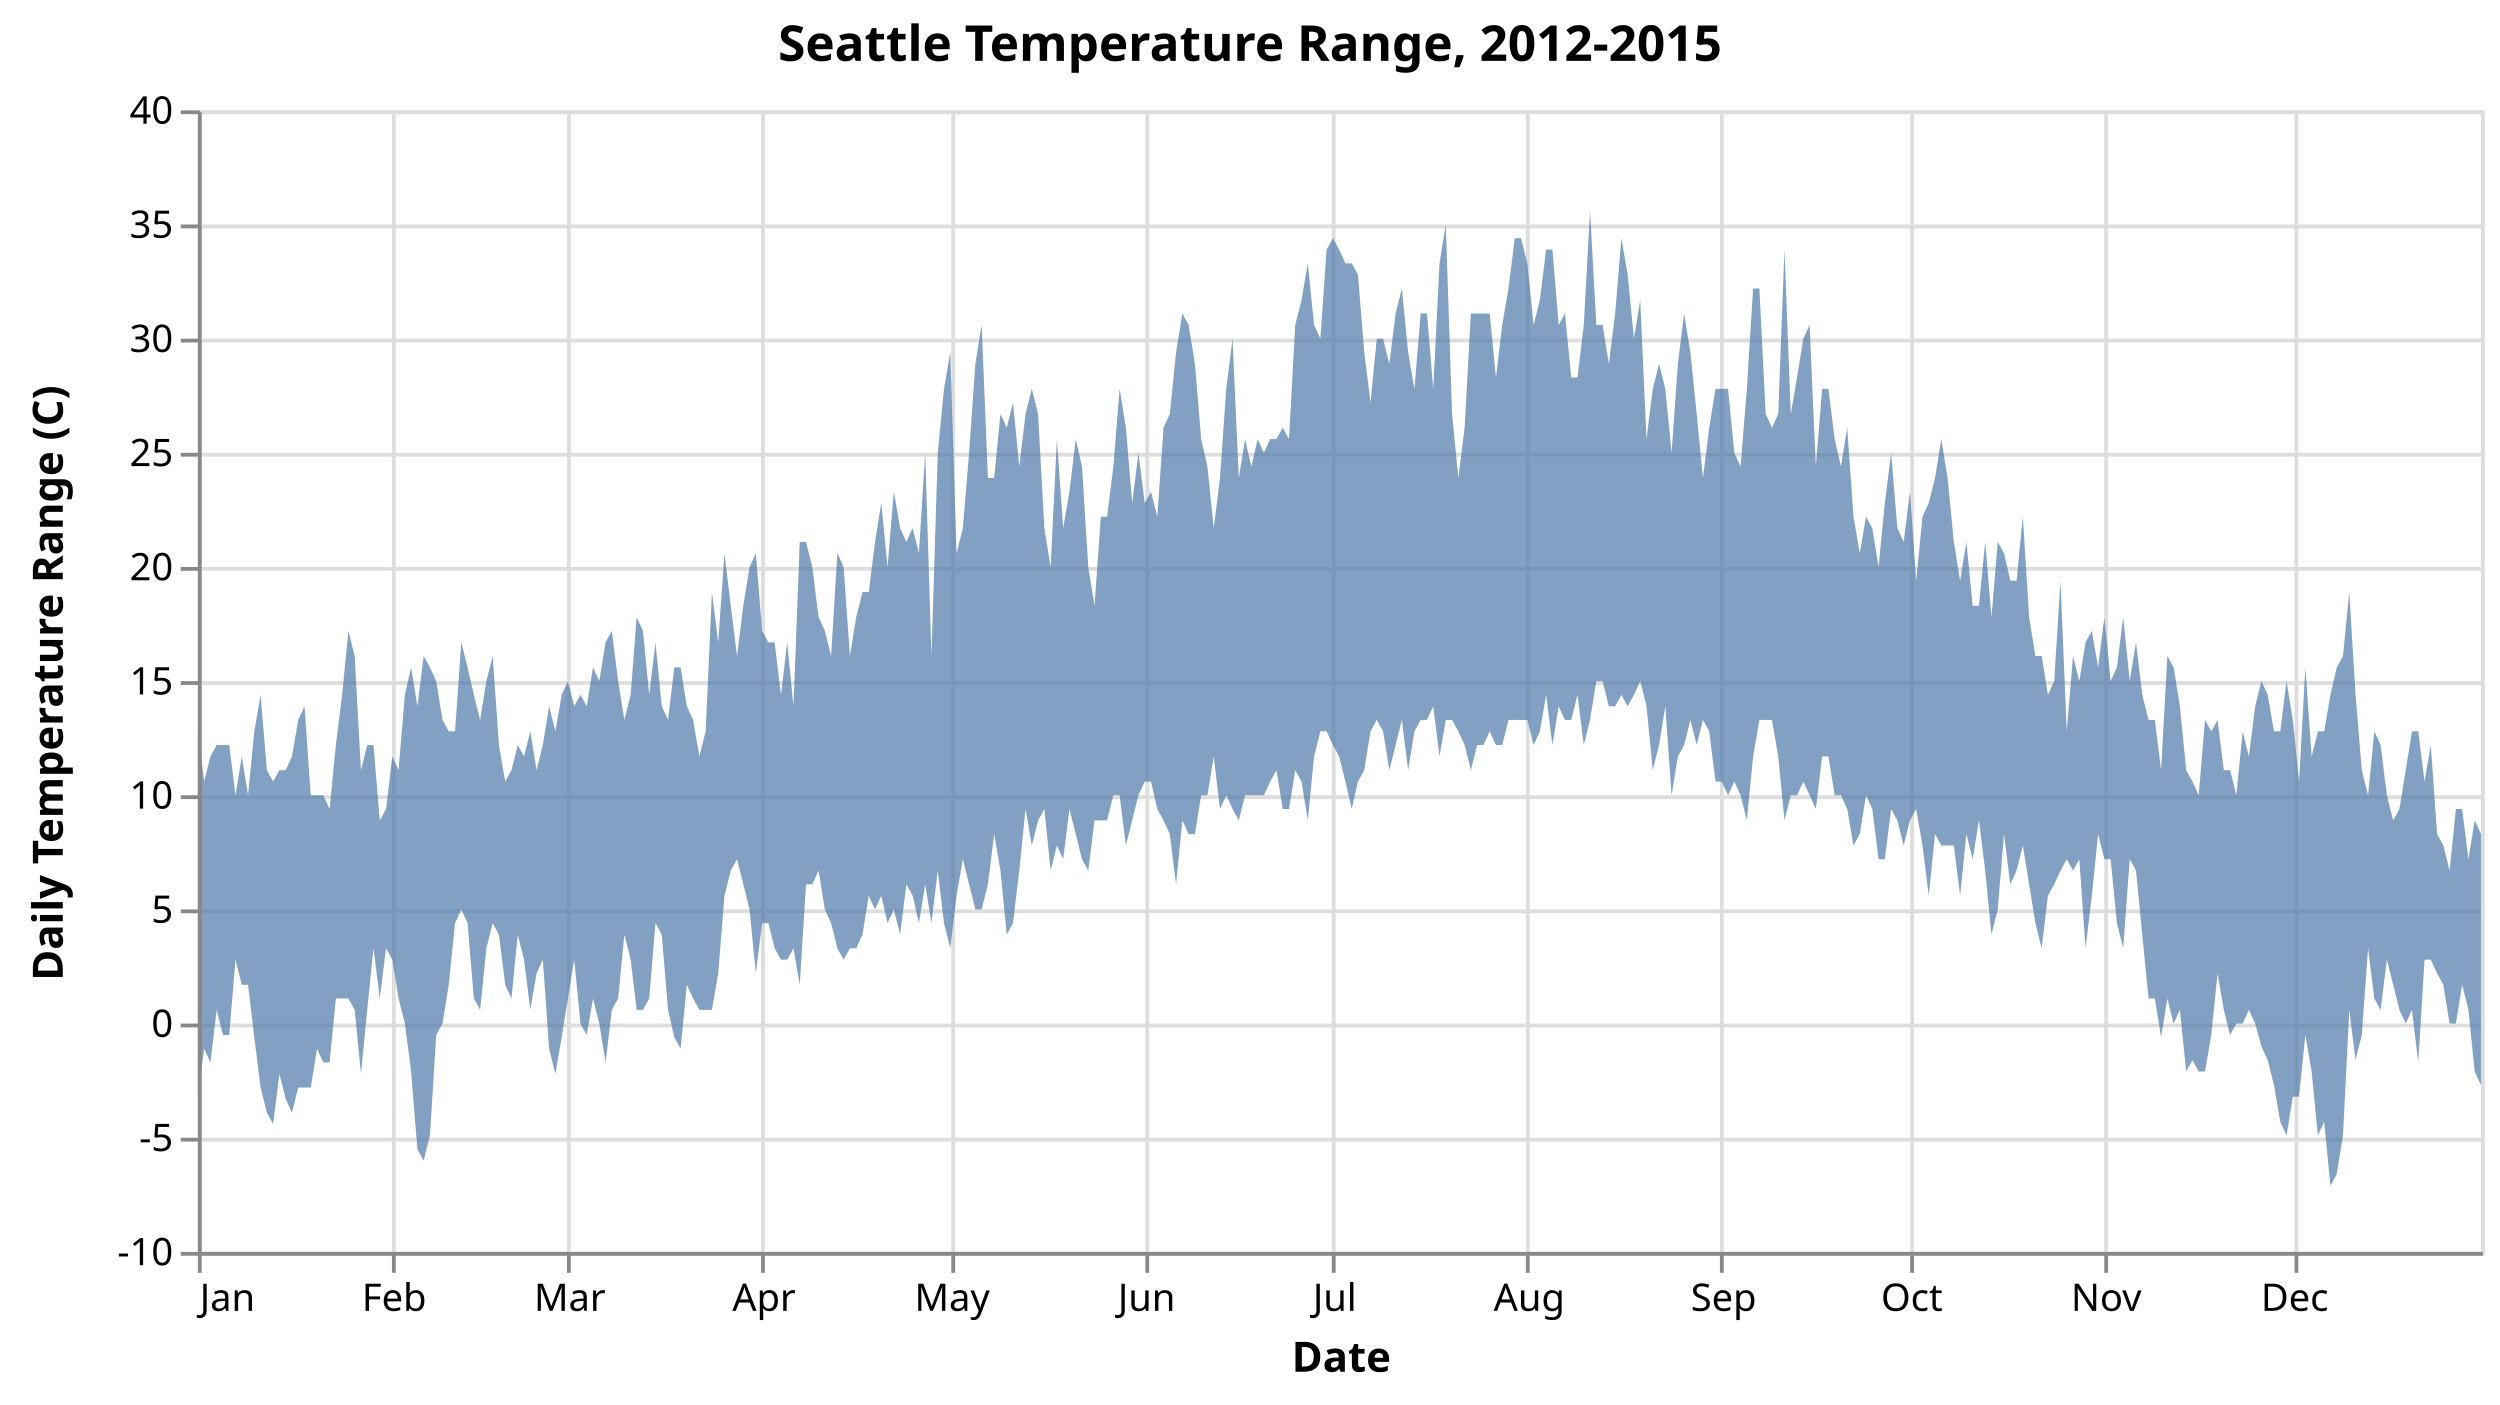
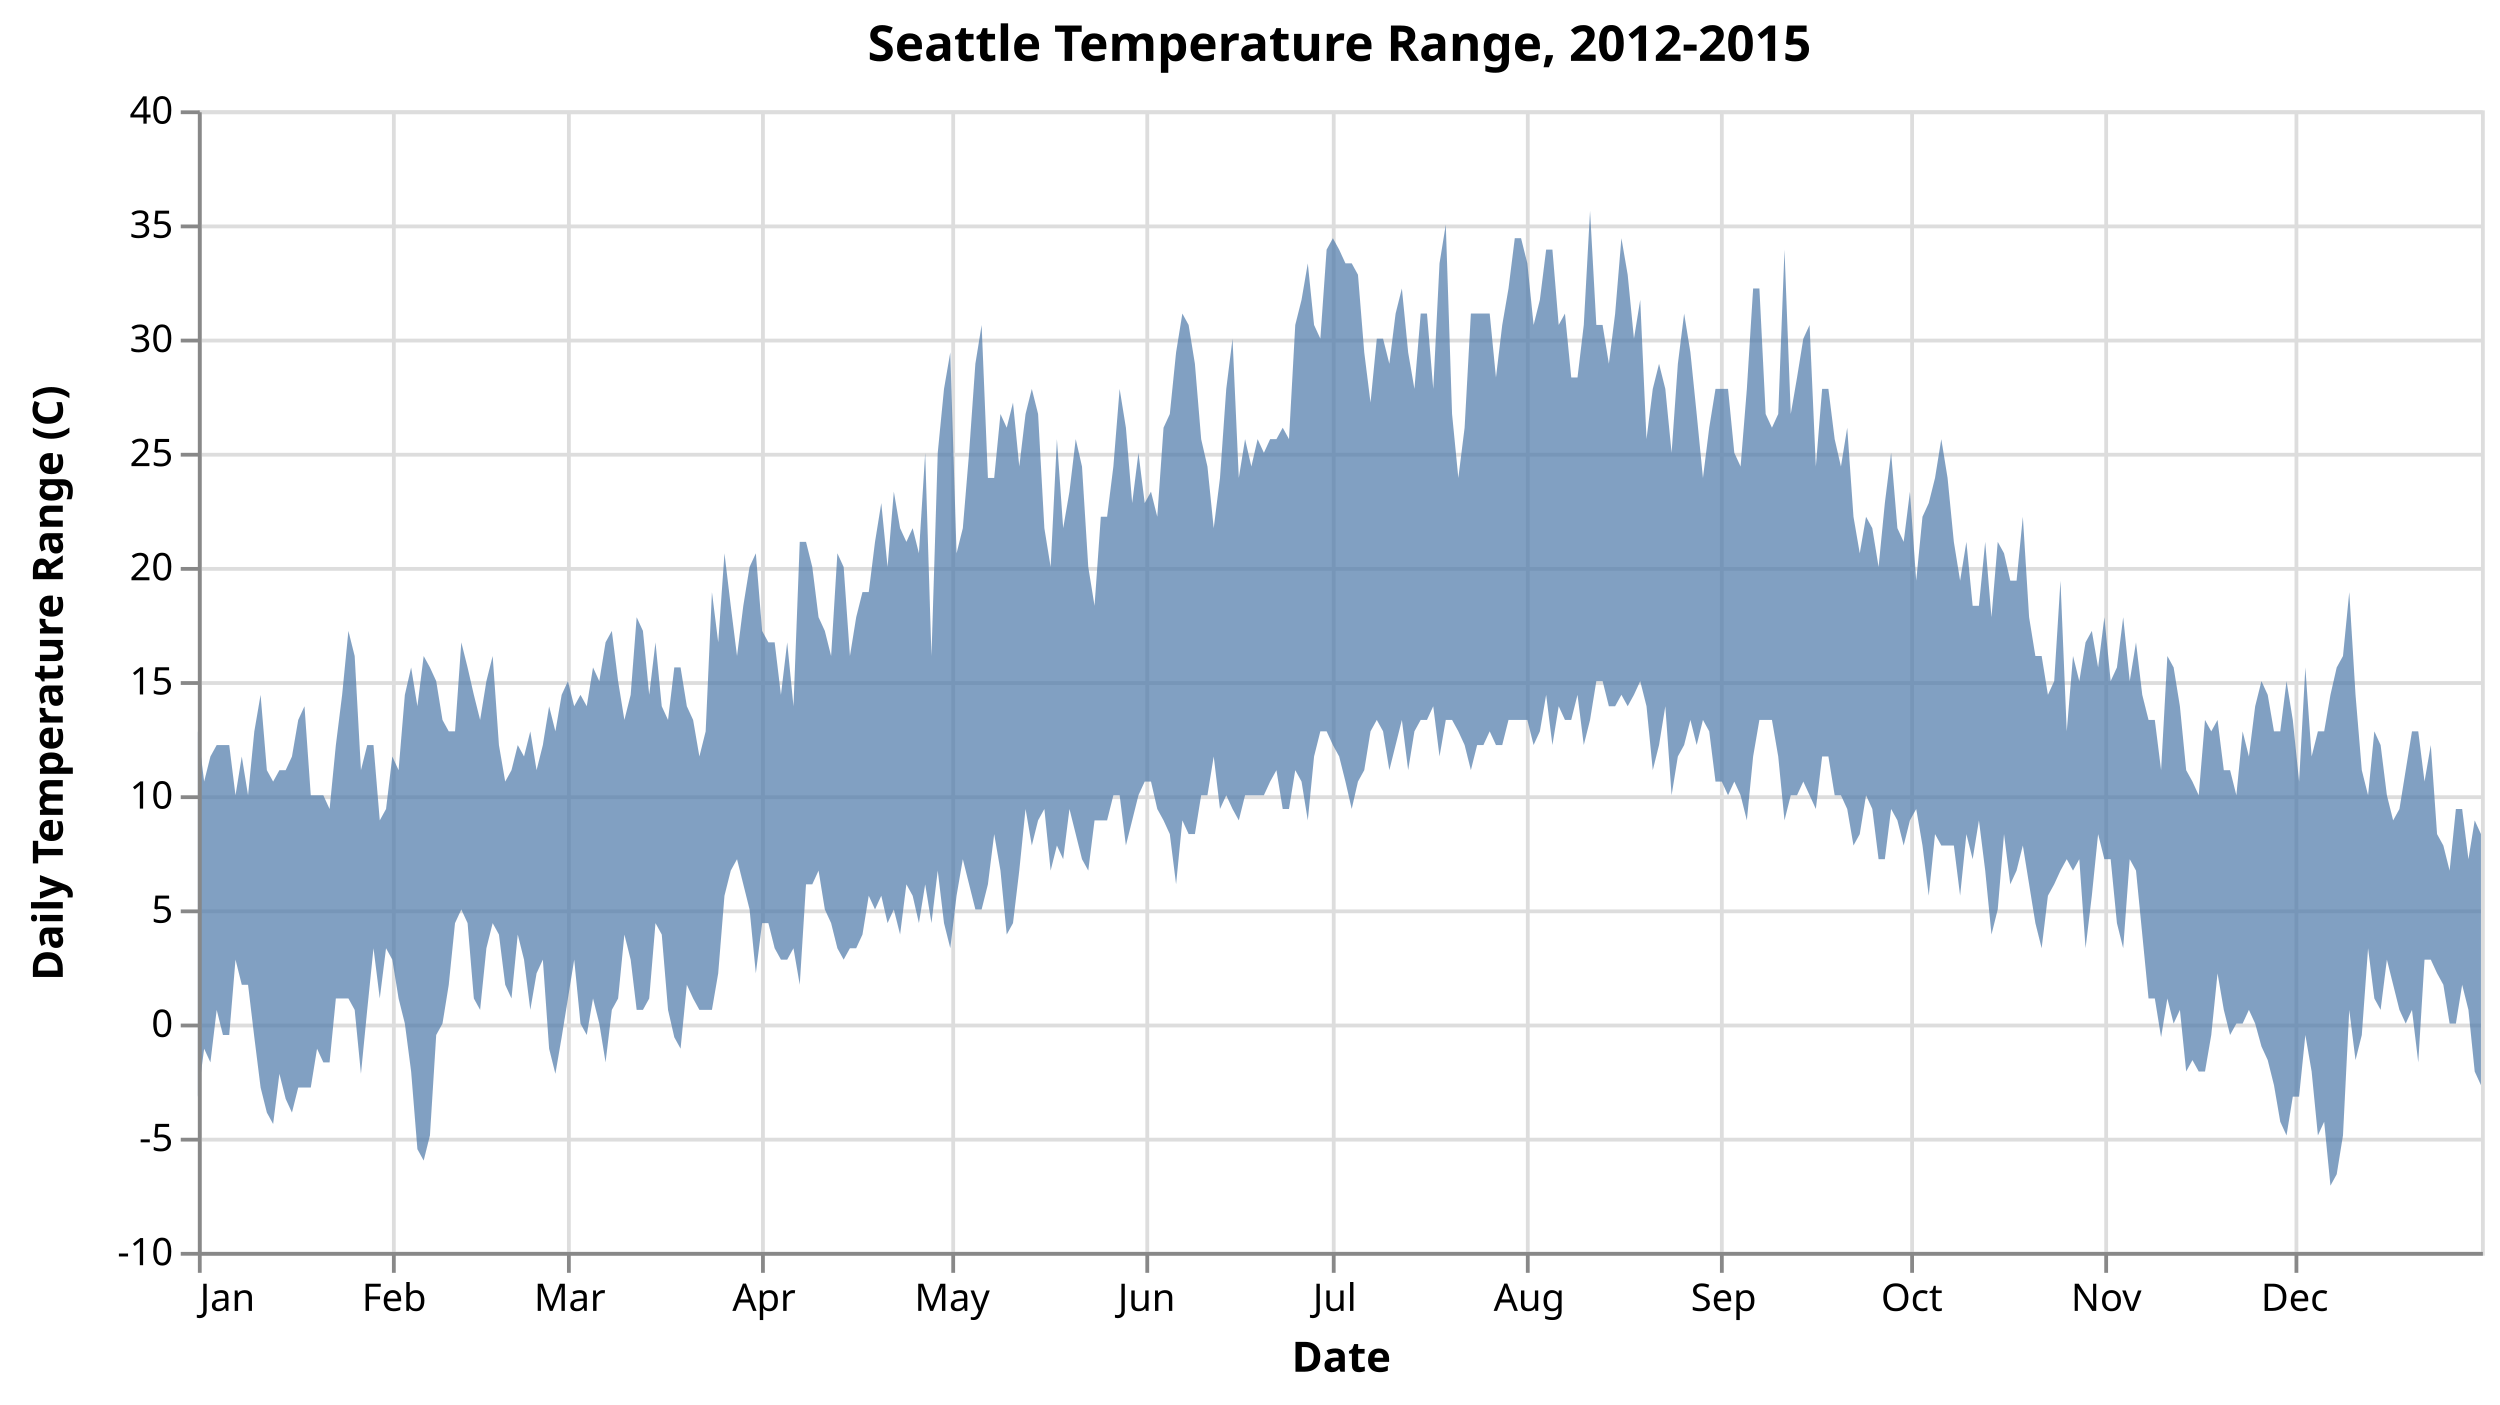
<svg xmlns="http://www.w3.org/2000/svg" class="marks" width="657" height="369" viewBox="0 0 657 369" version="1.1">
  <g transform="translate(52,29)">
    <g class="mark-group role-frame root">
      <g transform="translate(0,0)">
        <path class="background" d="M0.5,0.5h600v300h-600Z" style="fill: none; stroke: #ddd;" />
        <g>
          <g class="mark-group role-axis">
            <g transform="translate(0.5,300.5)">
              <path class="background" d="M0,0h0v0h0Z" style="pointer-events: none; fill: none;" />
              <g>
                <g class="mark-rule role-axis-grid" style="pointer-events: none;">
                  <line transform="translate(0,-300)" x2="0" y2="300" style="fill: none; stroke: #ddd; stroke-width: 1; opacity: 1;" />
                  <line transform="translate(51,-300)" x2="0" y2="300" style="fill: none; stroke: #ddd; stroke-width: 1; opacity: 1;" />
                  <line transform="translate(97,-300)" x2="0" y2="300" style="fill: none; stroke: #ddd; stroke-width: 1; opacity: 1;" />
                  <line transform="translate(148,-300)" x2="0" y2="300" style="fill: none; stroke: #ddd; stroke-width: 1; opacity: 1;" />
                  <line transform="translate(198,-300)" x2="0" y2="300" style="fill: none; stroke: #ddd; stroke-width: 1; opacity: 1;" />
                  <line transform="translate(249,-300)" x2="0" y2="300" style="fill: none; stroke: #ddd; stroke-width: 1; opacity: 1;" />
                  <line transform="translate(298,-300)" x2="0" y2="300" style="fill: none; stroke: #ddd; stroke-width: 1; opacity: 1;" />
                  <line transform="translate(349,-300)" x2="0" y2="300" style="fill: none; stroke: #ddd; stroke-width: 1; opacity: 1;" />
                  <line transform="translate(400,-300)" x2="0" y2="300" style="fill: none; stroke: #ddd; stroke-width: 1; opacity: 1;" />
                  <line transform="translate(450,-300)" x2="0" y2="300" style="fill: none; stroke: #ddd; stroke-width: 1; opacity: 1;" />
                  <line transform="translate(501,-300)" x2="0" y2="300" style="fill: none; stroke: #ddd; stroke-width: 1; opacity: 1;" />
                  <line transform="translate(551,-300)" x2="0" y2="300" style="fill: none; stroke: #ddd; stroke-width: 1; opacity: 1;" />
                </g>
              </g>
            </g>
          </g>
          <g class="mark-group role-axis">
            <g transform="translate(0.5,0.5)">
              <path class="background" d="M0,0h0v0h0Z" style="pointer-events: none; fill: none;" />
              <g>
                <g class="mark-rule role-axis-grid" style="pointer-events: none;">
                  <line transform="translate(0,300)" x2="600" y2="0" style="fill: none; stroke: #ddd; stroke-width: 1; opacity: 1;" />
                  <line transform="translate(0,270)" x2="600" y2="0" style="fill: none; stroke: #ddd; stroke-width: 1; opacity: 1;" />
                  <line transform="translate(0,240)" x2="600" y2="0" style="fill: none; stroke: #ddd; stroke-width: 1; opacity: 1;" />
                  <line transform="translate(0,210)" x2="600" y2="0" style="fill: none; stroke: #ddd; stroke-width: 1; opacity: 1;" />
                  <line transform="translate(0,180)" x2="600" y2="0" style="fill: none; stroke: #ddd; stroke-width: 1; opacity: 1;" />
                  <line transform="translate(0,150)" x2="600" y2="0" style="fill: none; stroke: #ddd; stroke-width: 1; opacity: 1;" />
                  <line transform="translate(0,120)" x2="600" y2="0" style="fill: none; stroke: #ddd; stroke-width: 1; opacity: 1;" />
                  <line transform="translate(0,90)" x2="600" y2="0" style="fill: none; stroke: #ddd; stroke-width: 1; opacity: 1;" />
                  <line transform="translate(0,60)" x2="600" y2="0" style="fill: none; stroke: #ddd; stroke-width: 1; opacity: 1;" />
                  <line transform="translate(0,30)" x2="600" y2="0" style="fill: none; stroke: #ddd; stroke-width: 1; opacity: 1;" />
                  <line transform="translate(0,0)" x2="600" y2="0" style="fill: none; stroke: #ddd; stroke-width: 1; opacity: 1;" />
                </g>
              </g>
            </g>
          </g>
          <g class="mark-area role-mark marks">
            <path d="M600,190.2L598.352,186.6L596.703,196.8L595.055,183.6L593.407,183.6L591.758,199.8L590.11,193.2L588.462,190.2L586.813,166.8L585.165,176.4L583.516,163.2L581.868,163.2L580.22,173.4L578.571,183.6L576.923,186.6L575.275,180L573.626,166.8L571.978,163.2L570.33,180L568.681,173.4L567.033,153.6L565.385,126.6L563.736,143.4L562.088,146.4L560.44,153.6L558.791,163.2L557.143,163.2L555.495,169.8L553.846,146.4L552.198,176.4L550.549,160.2L548.901,150L547.253,163.2L545.604,163.2L543.956,153.6L542.308,150L540.659,156.6L539.011,169.8L537.363,163.2L535.714,180L534.066,173.4L532.418,173.4L530.769,160.2L529.121,163.2L527.473,160.2L525.824,180L524.176,176.4L522.527,173.4L520.879,156.6L519.231,146.4L517.582,143.4L515.934,173.4L514.286,160.2L512.637,160.2L510.989,153.6L509.341,139.8L507.692,150L505.975,133.2L504.327,146.4L502.679,150L501.03,133.2L499.382,146.4L497.734,136.8L496.085,139.8L494.437,150L492.788,143.4L491.14,163.2L489.492,123.6L487.843,150L486.195,153.6L484.547,143.4L482.898,143.4L481.25,133.2L479.602,106.8L477.953,123.6L476.305,123.6L474.657,116.4L473.008,113.4L471.36,133.2L469.712,113.4L468.063,130.2L466.415,130.2L464.766,113.4L463.118,123.6L461.47,113.4L459.821,96.6L458.173,86.4L456.525,96.6L454.876,103.2L453.228,106.8L451.58,123.6L449.931,100.2L448.283,113.4L446.635,109.8L444.986,90L443.338,103.2L441.69,120L440.041,109.8L438.393,106.8L436.745,116.4L435.096,106.8L433.448,83.4L431.799,93.6L430.151,86.4L428.503,73.2L426.854,73.2L425.206,93.6L423.558,56.4L421.909,60L420.261,70.2L418.613,79.8L416.964,36.6L415.316,79.8L413.668,83.4L412.019,79.8L410.371,46.8L408.723,46.8L407.074,73.2L405.426,93.6L403.777,90L402.129,73.2L400.481,73.2L398.832,73.2L397.184,83.4L395.536,96.6L393.887,79.8L392.239,63.6L390.591,53.4L388.942,66.6L387.294,90L385.646,73.2L383.997,66.6L382.349,73.2L380.701,86.4L379.052,49.8L377.404,60L375.755,43.2L374.107,33.6L372.459,53.4L370.81,66.6L369.162,56.4L367.514,56.4L365.865,26.4L364.217,56.4L362.569,70.2L360.92,70.2L359.272,53.4L357.624,56.4L355.975,36.6L354.327,36.6L352.679,49.8L351.03,56.4L349.382,40.2L347.734,33.6L346.085,33.6L344.437,46.8L342.788,56.4L341.14,70.2L339.492,53.4L337.843,53.4L336.195,53.4L334.547,53.4L332.898,83.4L331.25,96.6L329.602,79.8L327.953,30L326.305,40.2L324.657,73.2L323.008,53.4L321.36,53.4L319.712,73.2L318.063,63.6L316.415,46.8L314.766,53.4L313.118,66.6L311.47,60L309.821,60L308.173,76.8L306.525,63.6L304.876,43.2L303.228,40.2L301.58,40.2L299.931,36.6L298.283,33.6L296.635,36.6L294.986,60L293.338,56.4L291.69,40.2L290.041,49.8L288.393,56.4L286.745,86.4L285.096,83.4L283.448,86.4L281.799,86.4L280.151,90L278.503,86.4L276.854,93.6L275.206,86.4L273.558,96.6L271.909,60L270.261,73.2L268.613,96.6L266.964,109.8L265.316,93.6L263.668,86.4L262.019,66.6L260.371,56.4L258.723,53.4L257.074,63.6L255.426,79.8L253.777,83.4L252.129,106.8L250.481,100.2L248.832,103.2L247.184,90L245.536,103.2L243.887,83.4L242.239,73.2L240.591,93.6L238.942,106.8L237.294,106.8L235.646,130.2L233.997,120L232.349,93.6L230.701,86.4L229.052,100.2L227.404,109.8L225.755,86.4L224.107,120L222.459,109.8L220.81,79.8L219.162,73.2L217.514,79.8L215.865,93.6L214.217,76.8L212.569,83.4L210.92,79.8L209.272,96.6L207.624,96.6L205.975,56.4L204.327,66.6L202.679,90L201.03,109.8L199.382,116.4L197.734,63.6L196.085,73.2L194.437,90L192.788,143.4L191.14,90L189.492,116.4L187.843,109.8L186.195,113.4L184.547,109.8L182.898,100.2L181.25,120L179.602,103.2L177.953,113.4L176.305,126.6L174.657,126.6L173.008,133.2L171.36,143.4L169.712,120L168.063,116.4L166.415,143.4L164.766,136.8L163.118,133.2L161.47,120L159.821,113.4L158.173,113.4L156.525,156.6L154.876,139.8L153.228,153.6L151.58,139.8L149.931,139.8L148.283,136.8L146.635,116.4L144.986,120L143.338,130.2L141.69,143.4L140.041,130.2L138.393,116.4L136.745,139.8L135.096,126.6L133.448,163.2L131.799,169.8L130.151,160.2L128.503,156.6L126.854,146.4L125.206,146.4L123.558,160.2L121.909,156.6L120.261,139.8L118.613,153.6L116.964,136.8L115.316,133.2L113.736,153.6L112.088,160.2L110.44,150L108.791,136.8L107.143,139.8L105.495,150L103.846,146.4L102.198,156.6L100.549,153.6L98.901,156.6L97.253,150L95.604,153.6L93.956,163.2L92.308,156.6L90.659,166.8L89.011,173.4L87.363,163.2L85.714,169.8L84.066,166.8L82.418,173.4L80.769,176.4L79.121,166.8L77.473,143.4L75.824,150L74.176,160.2L72.527,153.6L70.879,146.4L69.231,139.8L67.582,163.2L65.934,163.2L64.286,160.2L62.637,150L60.989,146.4L59.341,143.4L57.692,156.6L56.044,146.4L54.396,153.6L52.747,173.4L51.099,169.8L49.451,183.6L47.802,186.6L46.154,166.8L44.505,166.8L42.857,173.4L41.209,143.4L39.56,136.8L37.912,153.6L36.264,166.8L34.615,183.6L32.967,180L31.319,180L29.67,180L28.022,156.6L26.374,160.2L24.725,169.8L23.077,173.4L21.429,173.4L19.78,176.4L18.132,173.4L16.484,153.6L14.835,163.2L13.187,180L11.538,169.8L9.89,180L8.242,166.8L6.593,166.8L4.945,166.8L3.297,169.8L1.648,176.4L0,163.2L0,259.2L1.648,246.6L3.297,250.2L4.945,236.4L6.593,243L8.242,243L9.89,223.2L11.538,229.8L13.187,229.8L14.835,243.6L16.484,256.8L18.132,263.4L19.78,266.4L21.429,253.2L23.077,259.8L24.725,263.4L26.374,256.8L28.022,256.8L29.67,256.8L31.319,246.6L32.967,250.2L34.615,250.2L36.264,233.4L37.912,233.4L39.56,233.4L41.209,236.4L42.857,253.2L44.505,236.4L46.154,220.2L47.802,233.4L49.451,220.2L51.099,223.2L52.747,233.4L54.396,240L56.044,252.6L57.692,273L59.341,276L60.989,269.4L62.637,243L64.286,240L65.934,229.8L67.582,213.6L69.231,210L70.879,213.6L72.527,233.4L74.176,236.4L75.824,220.2L77.473,213.6L79.121,216.6L80.769,229.8L82.418,233.4L84.066,216.6L85.714,223.2L87.363,236.4L89.011,226.8L90.659,223.2L92.308,246.6L93.956,253.2L95.604,243.6L97.253,233.4L98.901,223.2L100.549,240L102.198,243L103.846,233.4L105.495,240L107.143,250.2L108.791,236.4L110.44,233.4L112.088,216.6L113.736,223.2L115.316,236.4L116.964,236.4L118.613,233.4L120.261,213.6L121.909,216.6L123.558,236.4L125.206,243.6L126.854,246.6L128.503,229.8L130.151,233.4L131.799,236.4L133.448,236.4L135.096,236.4L136.745,226.8L138.393,206.4L140.041,199.8L141.69,196.8L143.338,203.4L144.986,210L146.635,226.8L148.283,213.6L149.931,213.6L151.58,220.2L153.228,223.2L154.876,223.2L156.525,220.2L158.173,229.8L159.821,203.4L161.47,203.4L163.118,199.8L164.766,210L166.415,213.6L168.063,220.2L169.712,223.2L171.36,220.2L173.008,220.2L174.657,216.6L176.305,206.4L177.953,210L179.602,206.4L181.25,213.6L182.898,210L184.547,216.6L186.195,203.4L187.843,206.4L189.492,213.6L191.14,203.4L192.788,213.6L194.437,199.8L196.085,213.6L197.734,220.2L199.382,206.4L201.03,196.8L202.679,203.4L204.327,210L205.975,210L207.624,203.4L209.272,190.2L210.92,199.8L212.569,216.6L214.217,213.6L215.865,199.8L217.514,183.6L219.162,193.2L220.81,186.6L222.459,183.6L224.107,199.8L225.755,193.2L227.404,196.8L229.052,183.6L230.701,190.2L232.349,196.8L233.997,199.8L235.646,186.6L237.294,186.6L238.942,186.6L240.591,180L242.239,180L243.887,193.2L245.536,186.6L247.184,180L248.832,176.4L250.481,176.4L252.129,183.6L253.777,186.6L255.426,190.2L257.074,203.4L258.723,186.6L260.371,190.2L262.019,190.2L263.668,180L265.316,180L266.964,169.8L268.613,183.6L270.261,180L271.909,183.6L273.558,186.6L275.206,180L276.854,180L278.503,180L280.151,180L281.799,176.4L283.448,173.4L285.096,183.6L286.745,183.6L288.393,173.4L290.041,176.4L291.69,186.6L293.338,169.8L294.986,163.2L296.635,163.2L298.283,166.8L299.931,169.8L301.58,176.4L303.228,183.6L304.876,176.4L306.525,173.4L308.173,163.2L309.821,160.2L311.47,163.2L313.118,173.4L314.766,166.8L316.415,160.2L318.063,173.4L319.712,163.2L321.36,160.2L323.008,160.2L324.657,156.6L326.305,169.8L327.953,160.2L329.602,160.2L331.25,163.2L332.898,166.8L334.547,173.4L336.195,166.8L337.843,166.8L339.492,163.2L341.14,166.8L342.788,166.8L344.437,160.2L346.085,160.2L347.734,160.2L349.382,160.2L351.03,166.8L352.679,163.2L354.327,153.6L355.975,166.8L357.624,156.6L359.272,160.2L360.92,160.2L362.569,153.6L364.217,166.8L365.865,160.2L367.514,150L369.162,150L370.81,156.6L372.459,156.6L374.107,153.6L375.755,156.6L377.404,153.6L379.052,150L380.701,156.6L382.349,173.4L383.997,166.8L385.646,156.6L387.294,180L388.942,169.8L390.591,166.8L392.239,160.2L393.887,166.8L395.536,160.2L397.184,163.2L398.832,176.4L400.481,176.4L402.129,180L403.777,176.4L405.426,180L407.074,186.6L408.723,169.8L410.371,160.2L412.019,160.2L413.668,160.2L415.316,169.8L416.964,186.6L418.613,180L420.261,180L421.909,176.4L423.558,180L425.206,183.6L426.854,169.8L428.503,169.8L430.151,180L431.799,180L433.448,183.6L435.096,193.2L436.745,190.2L438.393,180L440.041,183.6L441.69,196.8L443.338,196.8L444.986,183.6L446.635,186.6L448.283,193.2L449.931,186.6L451.58,183.6L453.228,193.2L454.876,206.4L456.525,190.2L458.173,193.2L459.821,193.2L461.47,193.2L463.118,206.4L464.766,190.2L466.415,196.8L468.063,186.6L469.712,199.8L471.36,216.6L473.008,210L474.657,190.2L476.305,203.4L477.953,199.8L479.602,193.2L481.25,203.4L482.898,213.6L484.547,220.2L486.195,206.4L487.843,203.4L489.492,199.8L491.14,196.8L492.788,199.8L494.437,196.8L496.085,220.2L497.734,206.4L499.382,190.2L501.03,196.8L502.679,196.8L504.327,213.6L505.975,220.2L507.692,196.8L509.341,199.8L510.989,216.6L512.637,233.4L514.286,233.4L515.934,243.6L517.582,233.4L519.231,240L520.879,236.4L522.527,252.6L524.176,249.6L525.824,252.6L527.473,252.6L529.121,243L530.769,226.8L532.418,236.4L534.066,243L535.714,240L537.363,240L539.011,236.4L540.659,240L542.308,246L543.956,249.6L545.604,256.2L547.253,265.8L548.901,269.4L550.549,259.2L552.198,259.2L553.846,243L555.495,252.6L557.143,269.4L558.791,265.8L560.44,282.6L562.088,279.6L563.736,269.4L565.385,236.4L567.033,249.6L568.681,243L570.33,220.2L571.978,233.4L573.626,236.4L575.275,223.2L576.923,229.8L578.571,236.4L580.22,240L581.868,236.4L583.516,250.2L585.165,223.2L586.813,223.2L588.462,226.8L590.11,229.8L591.758,240L593.407,240L595.055,229.8L596.703,236.4L598.352,252.6L600,256.2Z" style="fill: #4c78a8; opacity: 0.7;" />
          </g>
          <g class="mark-text role-title" style="pointer-events: none;">
-             <text text-anchor="middle" transform="translate(276.5,-13)" style="font-family: sans-serif; font-size: 13px; font-weight: bold; fill: #000; opacity: 1;">Seattle Temperature Range, 2012-2015</text>
+             <text text-anchor="middle" transform="translate(300,-13)" style="font-family: sans-serif; font-size: 13px; font-weight: bold; fill: #000; opacity: 1;">Seattle Temperature Range, 2012-2015</text>
          </g>
          <g class="mark-group role-axis">
            <g transform="translate(0.5,300.5)">
              <path class="background" d="M0,0h0v0h0Z" style="pointer-events: none; fill: none;" />
              <g>
                <g class="mark-rule role-axis-tick" style="pointer-events: none;">
                  <line transform="translate(0,0)" x2="0" y2="5" style="fill: none; stroke: #888; stroke-width: 1; opacity: 1;" />
                  <line transform="translate(51,0)" x2="0" y2="5" style="fill: none; stroke: #888; stroke-width: 1; opacity: 1;" />
                  <line transform="translate(97,0)" x2="0" y2="5" style="fill: none; stroke: #888; stroke-width: 1; opacity: 1;" />
                  <line transform="translate(148,0)" x2="0" y2="5" style="fill: none; stroke: #888; stroke-width: 1; opacity: 1;" />
                  <line transform="translate(198,0)" x2="0" y2="5" style="fill: none; stroke: #888; stroke-width: 1; opacity: 1;" />
                  <line transform="translate(249,0)" x2="0" y2="5" style="fill: none; stroke: #888; stroke-width: 1; opacity: 1;" />
                  <line transform="translate(298,0)" x2="0" y2="5" style="fill: none; stroke: #888; stroke-width: 1; opacity: 1;" />
                  <line transform="translate(349,0)" x2="0" y2="5" style="fill: none; stroke: #888; stroke-width: 1; opacity: 1;" />
                  <line transform="translate(400,0)" x2="0" y2="5" style="fill: none; stroke: #888; stroke-width: 1; opacity: 1;" />
                  <line transform="translate(450,0)" x2="0" y2="5" style="fill: none; stroke: #888; stroke-width: 1; opacity: 1;" />
                  <line transform="translate(501,0)" x2="0" y2="5" style="fill: none; stroke: #888; stroke-width: 1; opacity: 1;" />
                  <line transform="translate(551,0)" x2="0" y2="5" style="fill: none; stroke: #888; stroke-width: 1; opacity: 1;" />
                </g>
                <g class="mark-text role-axis-label" style="pointer-events: none;">
                  <text text-anchor="start" transform="translate(0,15)" style="font-family: sans-serif; font-size: 10px; fill: #000; opacity: 1;">Jan</text>
                  <text text-anchor="middle" transform="translate(51.0989,15)" style="font-family: sans-serif; font-size: 10px; fill: #000; opacity: 1;">Feb</text>
                  <text text-anchor="middle" transform="translate(97.25275,15)" style="font-family: sans-serif; font-size: 10px; fill: #000; opacity: 1;">Mar</text>
                  <text text-anchor="middle" transform="translate(148.283,15)" style="font-family: sans-serif; font-size: 10px; fill: #000; opacity: 1;">Apr</text>
                  <text text-anchor="middle" transform="translate(197.7335,15)" style="font-family: sans-serif; font-size: 10px; fill: #000; opacity: 1;">May</text>
                  <text text-anchor="middle" transform="translate(248.8324,15)" style="font-family: sans-serif; font-size: 10px; fill: #000; opacity: 1;">Jun</text>
                  <text text-anchor="middle" transform="translate(298.283,15)" style="font-family: sans-serif; font-size: 10px; fill: #000; opacity: 1;">Jul</text>
                  <text text-anchor="middle" transform="translate(349.3819,15)" style="font-family: sans-serif; font-size: 10px; fill: #000; opacity: 1;">Aug</text>
                  <text text-anchor="middle" transform="translate(400.4808,15)" style="font-family: sans-serif; font-size: 10px; fill: #000; opacity: 1;">Sep</text>
                  <text text-anchor="middle" transform="translate(449.9313,15)" style="font-family: sans-serif; font-size: 10px; fill: #000; opacity: 1;">Oct</text>
                  <text text-anchor="middle" transform="translate(501.0302,15)" style="font-family: sans-serif; font-size: 10px; fill: #000; opacity: 1;">Nov</text>
                  <text text-anchor="middle" transform="translate(550.5495,15)" style="font-family: sans-serif; font-size: 10px; fill: #000; opacity: 1;">Dec</text>
                </g>
                <g class="mark-rule role-axis-domain" style="pointer-events: none;">
                  <line transform="translate(0,0)" x2="600" y2="0" style="fill: none; stroke: #888; stroke-width: 1; opacity: 1;" />
                </g>
                <g class="mark-text role-axis-title" style="pointer-events: none;">
                  <text text-anchor="middle" transform="translate(300,31)" style="font-family: sans-serif; font-size: 11px; font-weight: bold; fill: #000; opacity: 1;">Date</text>
                </g>
              </g>
            </g>
          </g>
          <g class="mark-group role-axis">
            <g transform="translate(0.5,0.5)">
              <path class="background" d="M0,0h0v0h0Z" style="pointer-events: none; fill: none;" />
              <g>
                <g class="mark-rule role-axis-tick" style="pointer-events: none;">
                  <line transform="translate(0,300)" x2="-5" y2="0" style="fill: none; stroke: #888; stroke-width: 1; opacity: 1;" />
                  <line transform="translate(0,270)" x2="-5" y2="0" style="fill: none; stroke: #888; stroke-width: 1; opacity: 1;" />
                  <line transform="translate(0,240)" x2="-5" y2="0" style="fill: none; stroke: #888; stroke-width: 1; opacity: 1;" />
                  <line transform="translate(0,210)" x2="-5" y2="0" style="fill: none; stroke: #888; stroke-width: 1; opacity: 1;" />
                  <line transform="translate(0,180)" x2="-5" y2="0" style="fill: none; stroke: #888; stroke-width: 1; opacity: 1;" />
                  <line transform="translate(0,150)" x2="-5" y2="0" style="fill: none; stroke: #888; stroke-width: 1; opacity: 1;" />
                  <line transform="translate(0,120)" x2="-5" y2="0" style="fill: none; stroke: #888; stroke-width: 1; opacity: 1;" />
                  <line transform="translate(0,90)" x2="-5" y2="0" style="fill: none; stroke: #888; stroke-width: 1; opacity: 1;" />
                  <line transform="translate(0,60)" x2="-5" y2="0" style="fill: none; stroke: #888; stroke-width: 1; opacity: 1;" />
                  <line transform="translate(0,30)" x2="-5" y2="0" style="fill: none; stroke: #888; stroke-width: 1; opacity: 1;" />
                  <line transform="translate(0,0)" x2="-5" y2="0" style="fill: none; stroke: #888; stroke-width: 1; opacity: 1;" />
                </g>
                <g class="mark-text role-axis-label" style="pointer-events: none;">
                  <text text-anchor="end" transform="translate(-7,303)" style="font-family: sans-serif; font-size: 10px; fill: #000; opacity: 1;">-10</text>
                  <text text-anchor="end" transform="translate(-7,273)" style="font-family: sans-serif; font-size: 10px; fill: #000; opacity: 1;">-5</text>
                  <text text-anchor="end" transform="translate(-7,243)" style="font-family: sans-serif; font-size: 10px; fill: #000; opacity: 1;">0</text>
                  <text text-anchor="end" transform="translate(-7,213)" style="font-family: sans-serif; font-size: 10px; fill: #000; opacity: 1;">5</text>
                  <text text-anchor="end" transform="translate(-7,183)" style="font-family: sans-serif; font-size: 10px; fill: #000; opacity: 1;">10</text>
                  <text text-anchor="end" transform="translate(-7,153)" style="font-family: sans-serif; font-size: 10px; fill: #000; opacity: 1;">15</text>
                  <text text-anchor="end" transform="translate(-7,123)" style="font-family: sans-serif; font-size: 10px; fill: #000; opacity: 1;">20</text>
                  <text text-anchor="end" transform="translate(-7,93)" style="font-family: sans-serif; font-size: 10px; fill: #000; opacity: 1;">25</text>
                  <text text-anchor="end" transform="translate(-7,63)" style="font-family: sans-serif; font-size: 10px; fill: #000; opacity: 1;">30</text>
                  <text text-anchor="end" transform="translate(-7,33)" style="font-family: sans-serif; font-size: 10px; fill: #000; opacity: 1;">35</text>
                  <text text-anchor="end" transform="translate(-7,3)" style="font-family: sans-serif; font-size: 10px; fill: #000; opacity: 1;">40</text>
                </g>
                <g class="mark-rule role-axis-domain" style="pointer-events: none;">
                  <line transform="translate(0,300)" x2="0" y2="-300" style="fill: none; stroke: #888; stroke-width: 1; opacity: 1;" />
                </g>
                <g class="mark-text role-axis-title" style="pointer-events: none;">
                  <text text-anchor="middle" transform="translate(-34,150) rotate(-90) translate(0,-2)" style="font-family: sans-serif; font-size: 11px; font-weight: bold; fill: #000; opacity: 1;">Daily Temperature Range (C)</text>
                </g>
              </g>
            </g>
          </g>
        </g>
      </g>
    </g>
  </g>
</svg>
